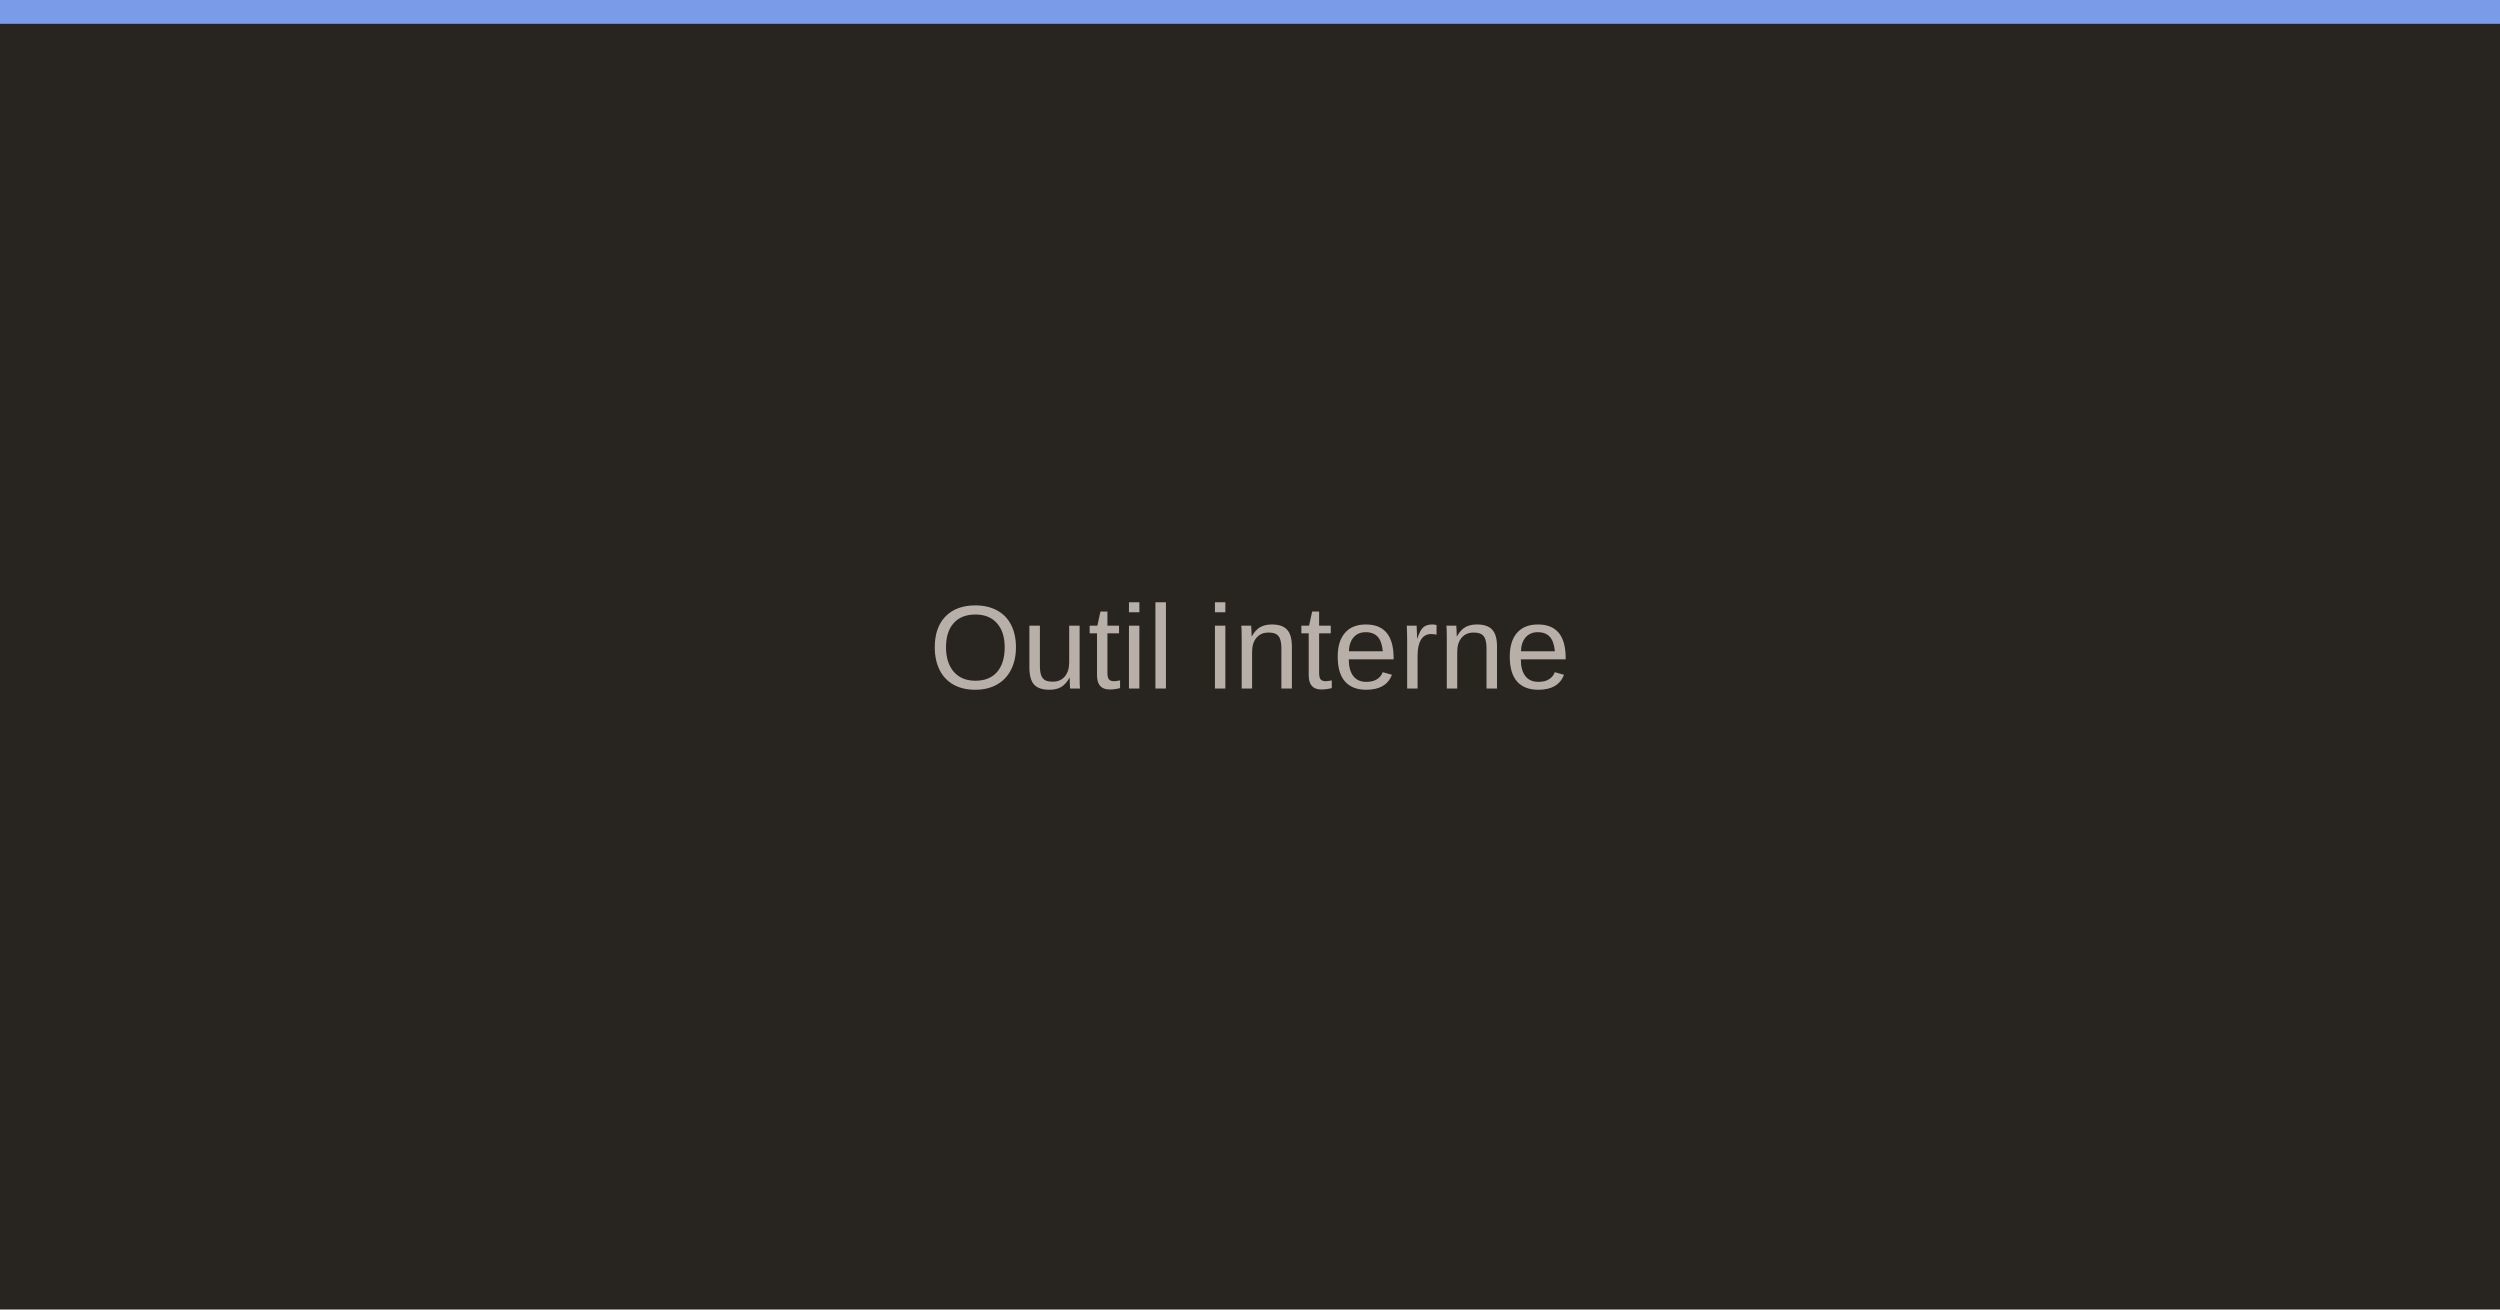
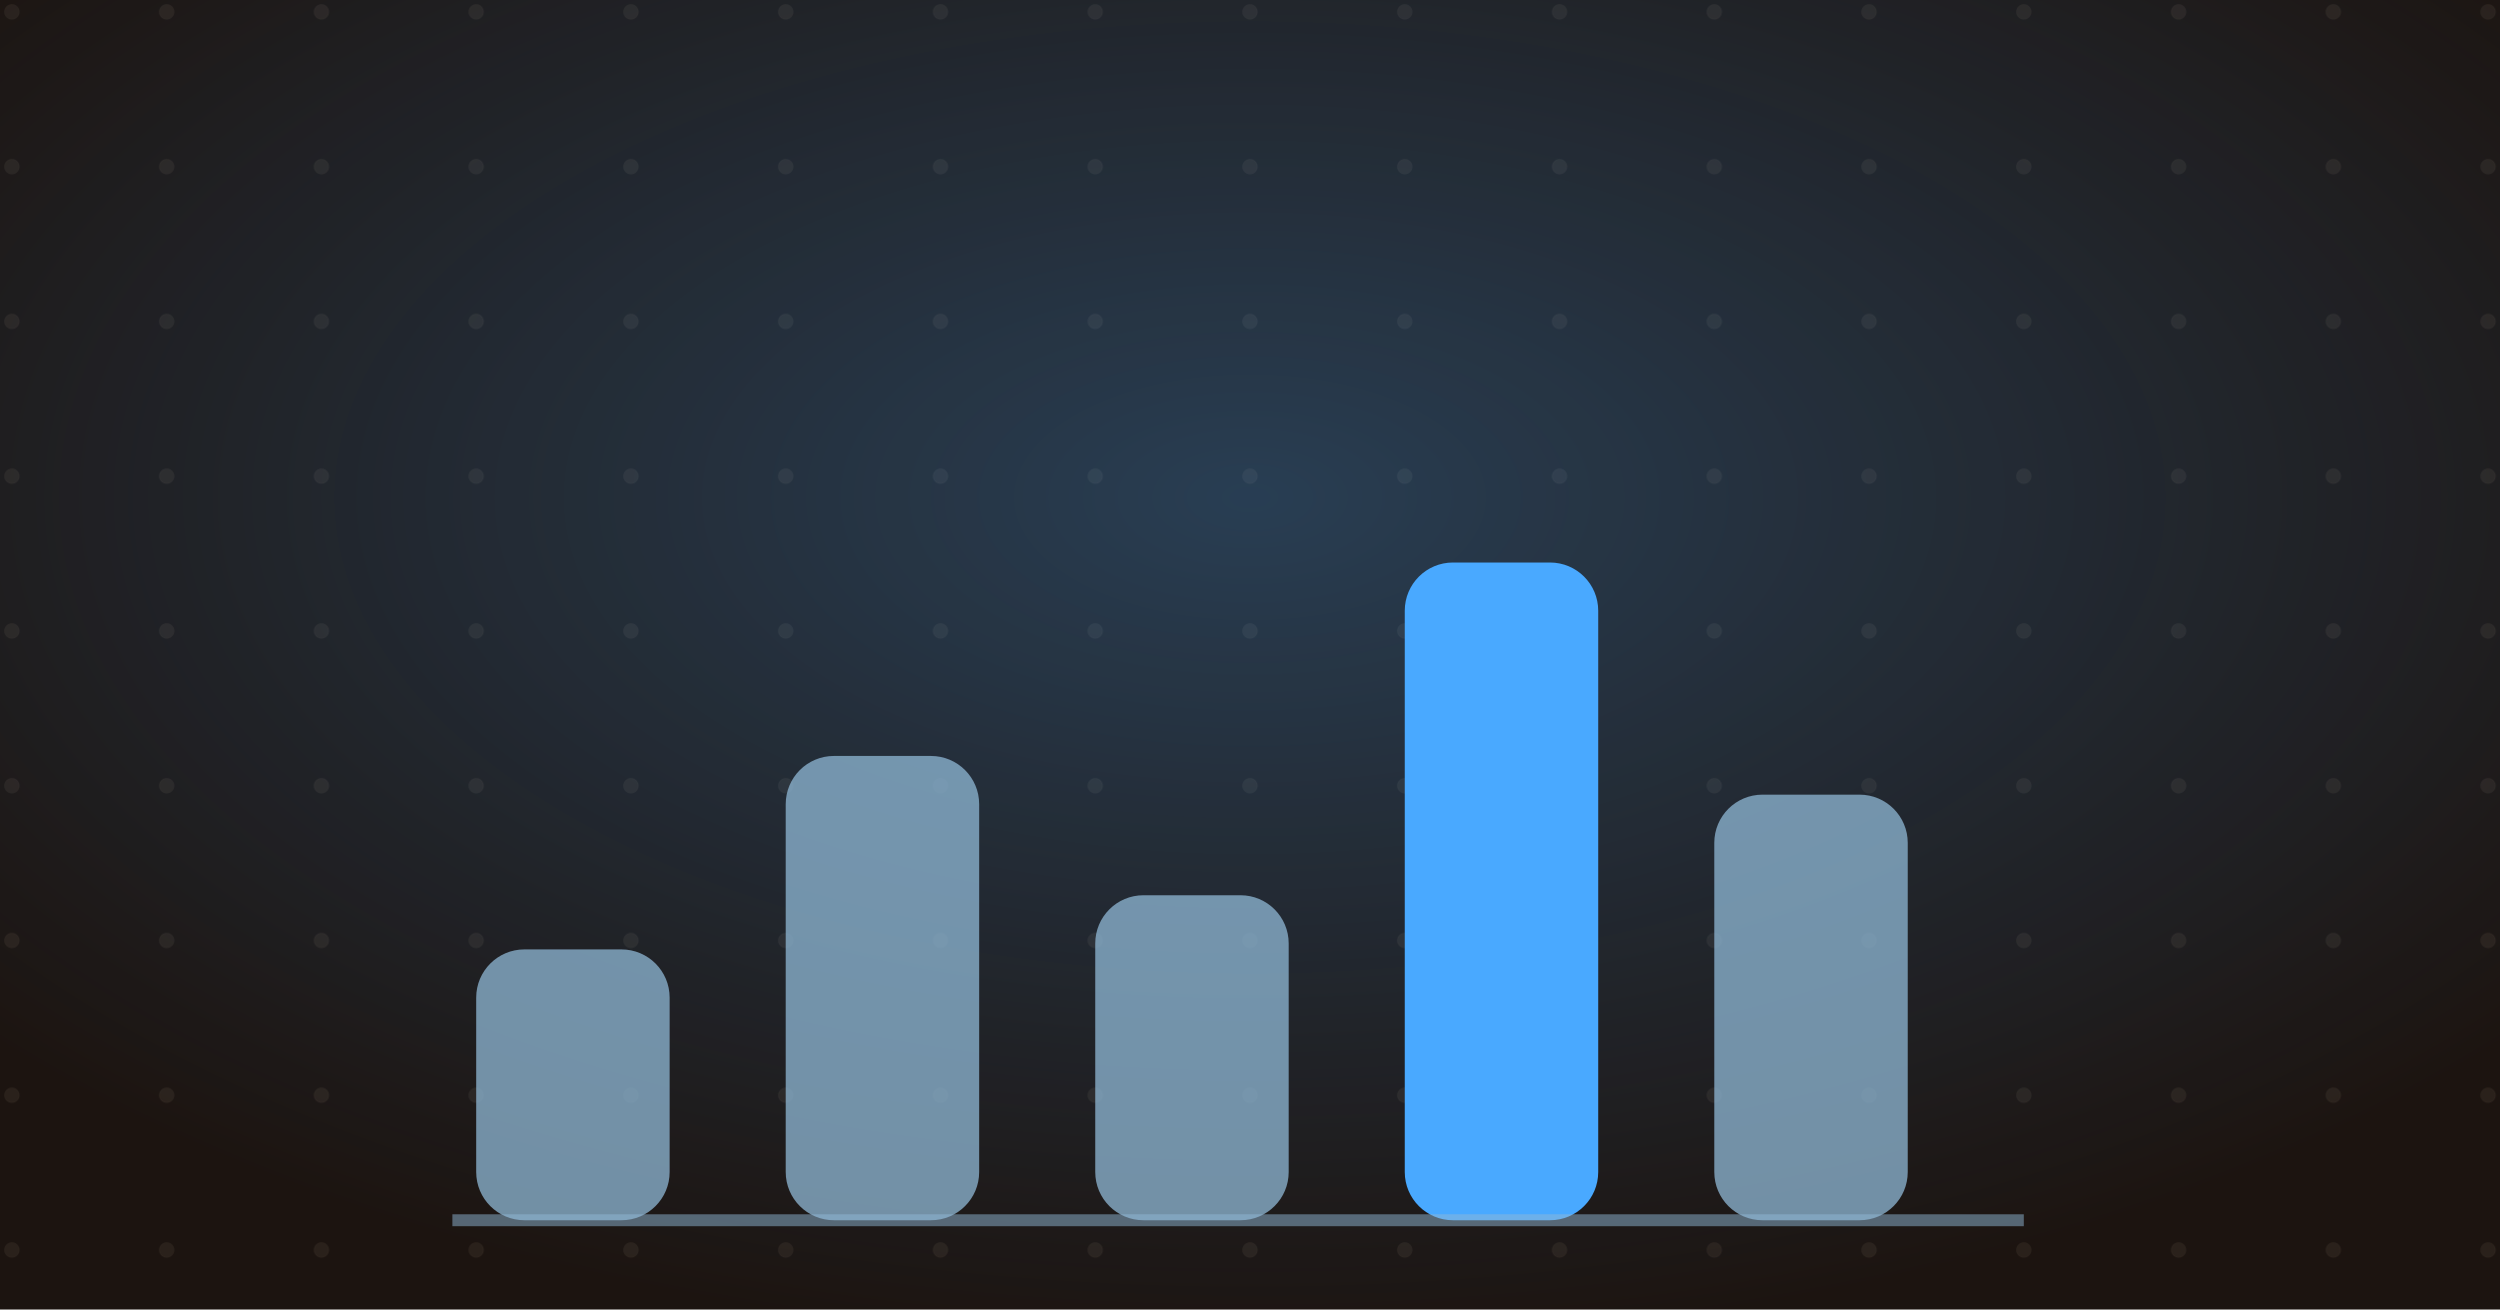
<svg xmlns="http://www.w3.org/2000/svg" viewBox="0 0 420 220" width="420" height="220">
-   <rect width="420" height="220" fill="#282420" />
-   <rect x="0" y="0" width="420" height="4" fill="#7a9ce8" />
-   <text x="50%" y="50%" font-family="IBM Plex Sans, Arial, sans-serif" font-size="20" fill="#b8b0a8" text-anchor="middle" dominant-baseline="middle">Outil interne</text>
+   <defs>
+     <pattern id="dots" width="26" height="26" patternUnits="userSpaceOnUse">
+       <circle cx="2" cy="2" r="1.3" fill="#2a211b" />
+     </pattern>
+     <radialGradient id="glow" cx="50%" cy="38%" r="65%">
+       <stop offset="0%" stop-color="#49a9ff" stop-opacity="0.28" />
+       <stop offset="100%" stop-color="#49a9ff" stop-opacity="0" />
+     </radialGradient>
+   </defs>
+   <rect width="420" height="220" fill="#1c1410" />
+   <rect width="420" height="220" fill="url(#dots)" />
+   <rect width="420" height="220" fill="url(#glow)" />
+   <rect x="80.0" y="159.5" width="32.5" height="45.5" rx="8.1" fill="#8fb8d6" opacity="0.75" />
+   <rect x="132.0" y="127.0" width="32.5" height="78.0" rx="8.1" fill="#8fb8d6" opacity="0.75" />
+   <rect x="184.0" y="150.4" width="32.5" height="54.6" rx="8.1" fill="#8fb8d6" opacity="0.75" />
+   <rect x="236.0" y="94.5" width="32.5" height="110.5" rx="8.1" fill="#49a9ff" opacity="1" />
+   <rect x="288.0" y="133.5" width="32.5" height="71.5" rx="8.1" fill="#8fb8d6" opacity="0.75" />
+   <line x1="76.0" y1="205.0" x2="340.0" y2="205.0" stroke="#8fb8d6" stroke-width="2" opacity="0.5" />
</svg>
